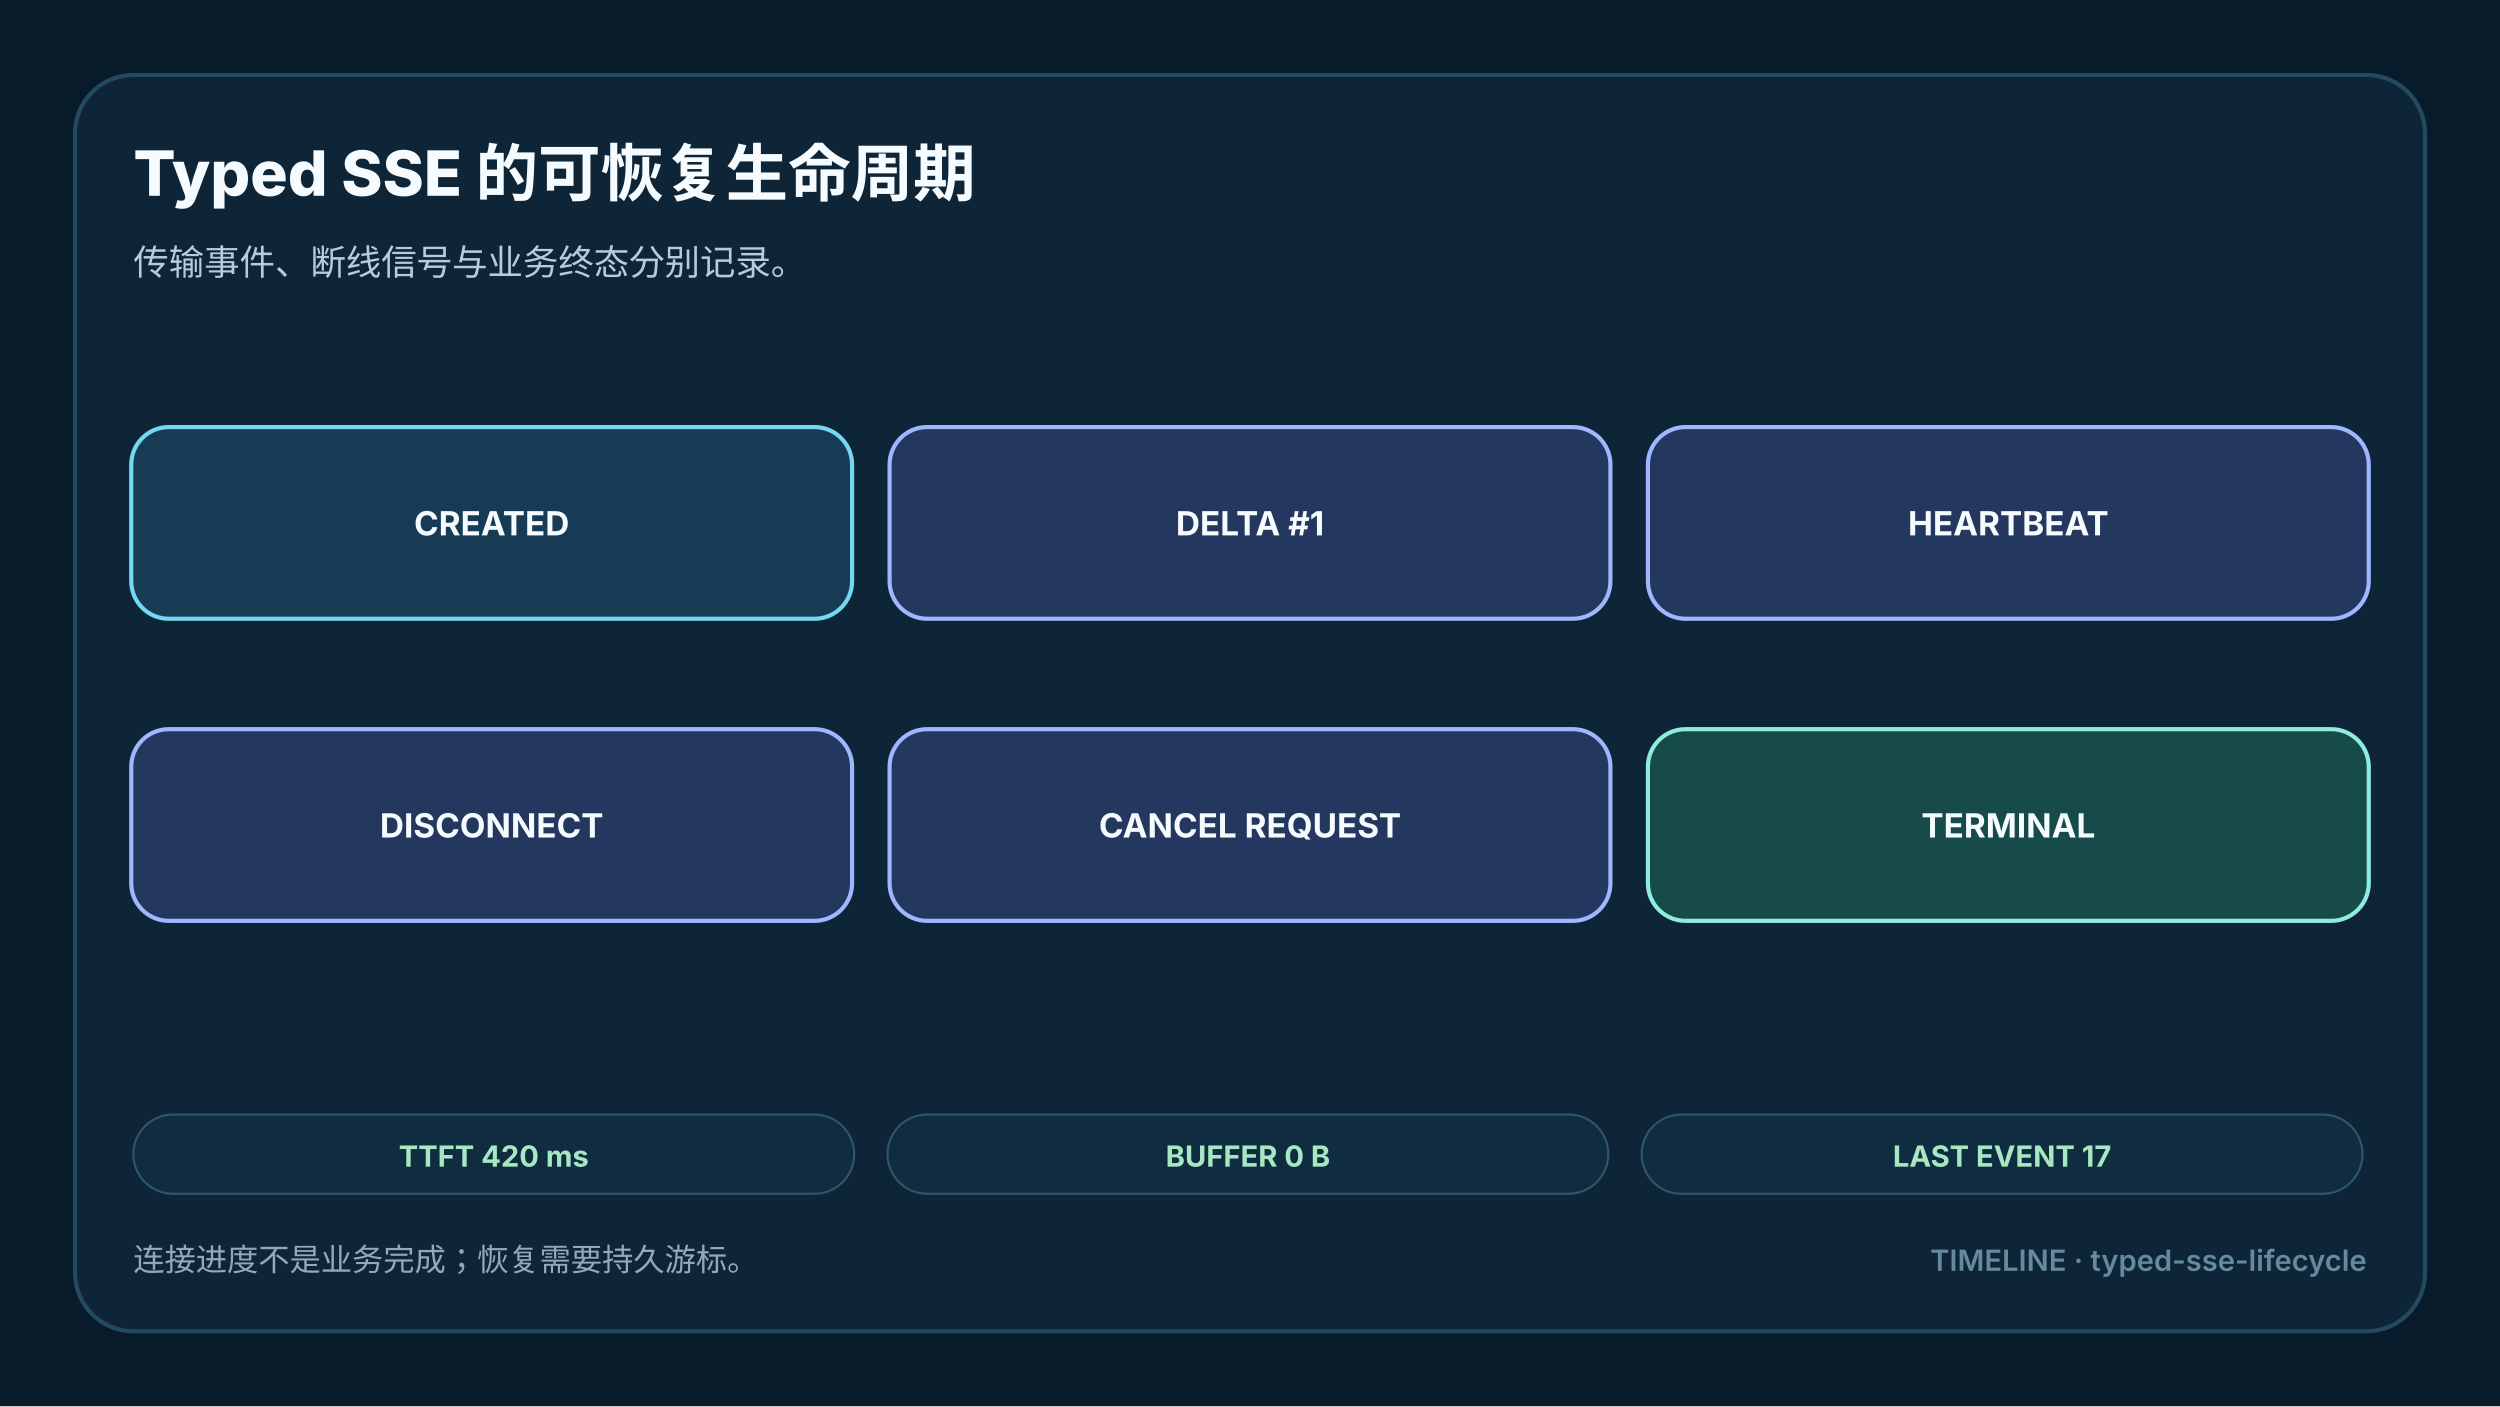
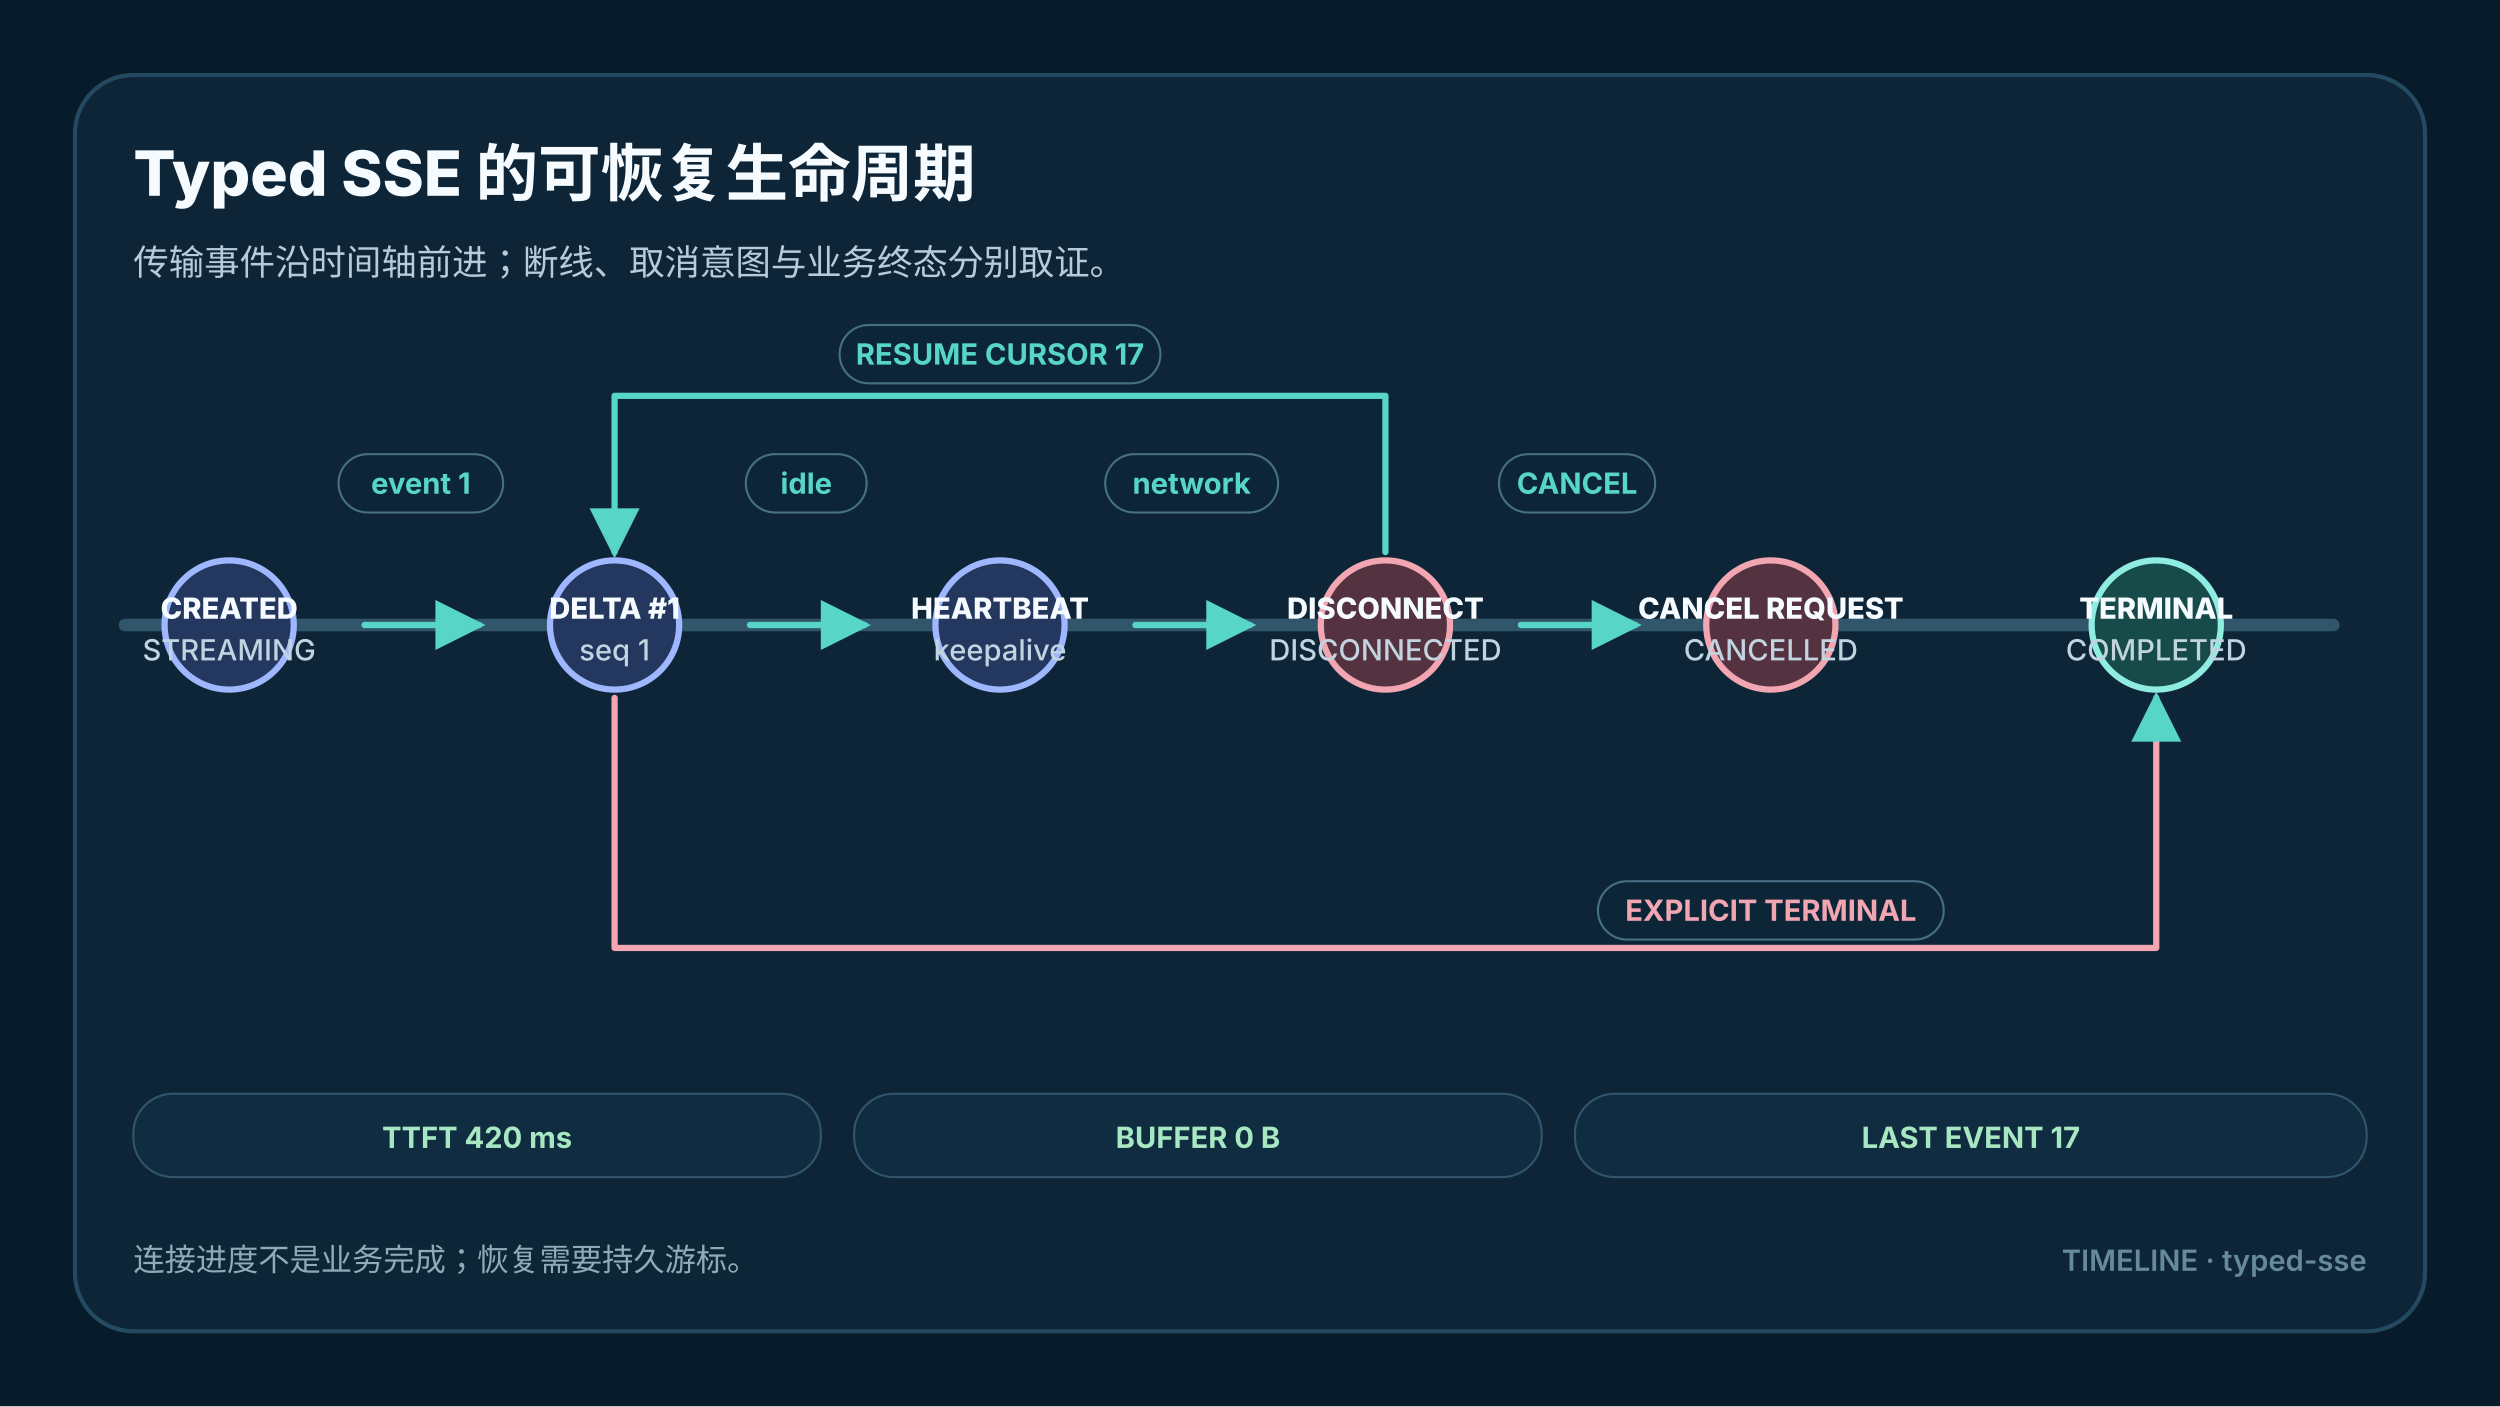
<svg xmlns="http://www.w3.org/2000/svg" width="1200" height="675" viewBox="0 0 1200 675" role="img" aria-labelledby="visual-backend-02-overview-title visual-backend-02-overview-description">
  <defs>
    <marker id="visual-backend-02-overview-arrow" markerWidth="8" markerHeight="8" refX="7" refY="4" orient="auto">
      <path d="M0 0 L8 4 L0 8 Z" fill="#57D6C7" />
    </marker>
  </defs>
  <rect width="1200" height="675" fill="#081B2A" />
  <rect x="36" y="36" width="1128" height="603" rx="28" fill="#0D2537" stroke="#244A61" stroke-width="2" />
-   <text x="64" y="94" font-family="Inter, Arial, sans-serif" font-size="30" font-weight="760" fill="#F5FBFF" text-anchor="start">Typed SSE 的可恢复生命周期</text>
-   <text x="64" y="132" font-family="Inter, Arial, sans-serif" font-size="17" font-weight="500" fill="#B8CBD8" text-anchor="start">传输事件、断线信号与业务终态分别记录。</text>
+   <text x="64" y="94" data-region="title" font-family="Inter, Arial, sans-serif" font-size="30" font-weight="760" fill="#F5FBFF" text-anchor="start">Typed SSE 的可恢复生命周期</text>
+   <text x="64" y="132" data-region="subtitle" font-family="Inter, Arial, sans-serif" font-size="17" font-weight="500" fill="#B8CBD8" text-anchor="start">传输事件沿时间轴前进；断线、取消意图与业务终态分别取证。</text>
  <g data-kind="timeline">
-     <g data-node="card-1" data-kind="entry">
-       <rect x="63" y="205" width="346" height="92" rx="18" fill="#173B55" stroke="#74D8F2" stroke-width="2" />
-       <text x="236" y="257" font-family="Inter, Arial, sans-serif" font-size="16" font-weight="750" fill="#F5FBFF" text-anchor="middle">CREATED</text>
+     <line x1="60" y1="300" x2="1120" y2="300" stroke="#31556B" stroke-width="6" stroke-linecap="round" />
+     <polyline data-edge="created-delta" data-from="created" data-to="delta" data-kind="flow" points="175,300 230,300" fill="none" stroke="#57D6C7" stroke-width="3" stroke-linecap="round" stroke-linejoin="round" marker-end="url(#visual-backend-02-overview-arrow)" />
+     <g data-edge-label="created-delta">
+       <rect x="162.5" y="218" width="79" height="28" rx="14" fill="#0C2638" stroke="#477083" stroke-width="1" />
+       <text x="202" y="237" data-region="edge-label" font-family="Inter, Arial, sans-serif" font-size="14" font-weight="680" fill="#57D6C7" text-anchor="middle">event 1</text>
    </g>
-     <g data-node="card-2" data-kind="stage">
-       <rect x="427" y="205" width="346" height="92" rx="18" fill="#24375F" stroke="#9FB7FF" stroke-width="2" />
-       <text x="600" y="257" font-family="Inter, Arial, sans-serif" font-size="16" font-weight="750" fill="#F5FBFF" text-anchor="middle">DELTA #1</text>
+     <polyline data-edge="delta-heartbeat" data-from="delta" data-to="heartbeat" data-kind="flow" points="360,300 415,300" fill="none" stroke="#57D6C7" stroke-width="3" stroke-linecap="round" stroke-linejoin="round" marker-end="url(#visual-backend-02-overview-arrow)" />
+     <g data-edge-label="delta-heartbeat">
+       <rect x="358" y="218" width="58" height="28" rx="14" fill="#0C2638" stroke="#477083" stroke-width="1" />
+       <text x="387" y="237" data-region="edge-label" font-family="Inter, Arial, sans-serif" font-size="14" font-weight="680" fill="#57D6C7" text-anchor="middle">idle</text>
    </g>
-     <g data-node="card-3" data-kind="stage">
-       <rect x="791" y="205" width="346" height="92" rx="18" fill="#24375F" stroke="#9FB7FF" stroke-width="2" />
-       <text x="964" y="257" font-family="Inter, Arial, sans-serif" font-size="16" font-weight="750" fill="#F5FBFF" text-anchor="middle">HEARTBEAT</text>
+     <polyline data-edge="heartbeat-disconnect" data-from="heartbeat" data-to="disconnect" data-kind="flow" points="545,300 600,300" fill="none" stroke="#57D6C7" stroke-width="3" stroke-linecap="round" stroke-linejoin="round" marker-end="url(#visual-backend-02-overview-arrow)" />
+     <g data-edge-label="heartbeat-disconnect">
+       <rect x="530.5" y="218" width="83" height="28" rx="14" fill="#0C2638" stroke="#477083" stroke-width="1" />
+       <text x="572" y="237" data-region="edge-label" font-family="Inter, Arial, sans-serif" font-size="14" font-weight="680" fill="#57D6C7" text-anchor="middle">network</text>
    </g>
-     <g data-node="card-4" data-kind="stage">
-       <rect x="63" y="350" width="346" height="92" rx="18" fill="#24375F" stroke="#9FB7FF" stroke-width="2" />
-       <text x="236" y="402" font-family="Inter, Arial, sans-serif" font-size="16" font-weight="750" fill="#F5FBFF" text-anchor="middle">DISCONNECT</text>
+     <polyline data-edge="disconnect-resume" data-from="disconnect" data-to="delta" data-kind="recovery" points="665,265 665,190 295,190 295,265" fill="none" stroke="#57D6C7" stroke-width="3" stroke-linecap="round" stroke-linejoin="round" marker-end="url(#visual-backend-02-overview-arrow)" />
+     <g data-edge-label="disconnect-resume">
+       <rect x="403" y="156" width="154" height="28" rx="14" fill="#0C2638" stroke="#477083" stroke-width="1" />
+       <text x="480" y="175" data-region="edge-label" font-family="Inter, Arial, sans-serif" font-size="14" font-weight="680" fill="#57D6C7" text-anchor="middle">RESUME CURSOR 17</text>
    </g>
-     <g data-node="card-5" data-kind="stage">
-       <rect x="427" y="350" width="346" height="92" rx="18" fill="#24375F" stroke="#9FB7FF" stroke-width="2" />
-       <text x="600" y="402" font-family="Inter, Arial, sans-serif" font-size="16" font-weight="750" fill="#F5FBFF" text-anchor="middle">CANCEL REQUEST</text>
+     <polyline data-edge="disconnect-cancel" data-from="disconnect" data-to="cancel" data-kind="flow" points="730,300 785,300" fill="none" stroke="#57D6C7" stroke-width="3" stroke-linecap="round" stroke-linejoin="round" marker-end="url(#visual-backend-02-overview-arrow)" />
+     <g data-edge-label="disconnect-cancel">
+       <rect x="719.5" y="218" width="75" height="28" rx="14" fill="#0C2638" stroke="#477083" stroke-width="1" />
+       <text x="757" y="237" data-region="edge-label" font-family="Inter, Arial, sans-serif" font-size="14" font-weight="680" fill="#57D6C7" text-anchor="middle">CANCEL</text>
    </g>
-     <g data-node="card-6" data-kind="outcome">
-       <rect x="791" y="350" width="346" height="92" rx="18" fill="#174B4A" stroke="#8EECE1" stroke-width="2" />
-       <text x="964" y="402" font-family="Inter, Arial, sans-serif" font-size="16" font-weight="750" fill="#F5FBFF" text-anchor="middle">TERMINAL</text>
+     <polyline data-edge="delta-terminal" data-from="delta" data-to="terminal" data-kind="terminal" points="295,335 295,455 1035,455 1035,335" fill="none" stroke="#F2A6B2" stroke-width="3" stroke-linecap="round" stroke-linejoin="round" marker-end="url(#visual-backend-02-overview-arrow)" />
+     <g data-edge-label="delta-terminal">
+       <rect x="767" y="423" width="166" height="28" rx="14" fill="#0C2638" stroke="#477083" stroke-width="1" />
+       <text x="850" y="442" data-region="edge-label" font-family="Inter, Arial, sans-serif" font-size="14" font-weight="680" fill="#F2A6B2" text-anchor="middle">EXPLICIT TERMINAL</text>
    </g>
-     <g data-value="1">
-       <rect x="64" y="535" width="346" height="38" rx="19" fill="#102C40" stroke="#31556B" />
-       <text x="237" y="560" font-family="Inter, Arial, sans-serif" font-size="14" font-weight="650" fill="#A7E8C2" text-anchor="middle">TTFT 420 ms</text>
+     <g data-node="created" data-kind="event">
+       <rect x="45" y="265" width="130" height="70" rx="35" fill="none" stroke="none" stroke-width="0" />
+       <circle cx="110" cy="300" r="31" fill="#24375F" stroke="#9FB7FF" stroke-width="3" />
+       <text x="110" y="297" data-region="node-primary" font-family="Inter, Arial, sans-serif" font-size="14" font-weight="760" fill="#F5FBFF" text-anchor="middle">CREATED</text>
+       <text x="110" y="317" data-region="node-secondary" font-family="Inter, Arial, sans-serif" font-size="14" font-weight="540" fill="#C1D4E0" text-anchor="middle">STREAMING</text>
    </g>
-     <g data-value="2">
-       <rect x="426" y="535" width="346" height="38" rx="19" fill="#102C40" stroke="#31556B" />
-       <text x="599" y="560" font-family="Inter, Arial, sans-serif" font-size="14" font-weight="650" fill="#A7E8C2" text-anchor="middle">BUFFER 0 B</text>
+     <g data-node="delta" data-kind="event">
+       <rect x="230" y="265" width="130" height="70" rx="35" fill="none" stroke="none" stroke-width="0" />
+       <circle cx="295" cy="300" r="31" fill="#24375F" stroke="#9FB7FF" stroke-width="3" />
+       <text x="295" y="297" data-region="node-primary" font-family="Inter, Arial, sans-serif" font-size="14" font-weight="760" fill="#F5FBFF" text-anchor="middle">DELTA #1</text>
+       <text x="295" y="317" data-region="node-secondary" font-family="Inter, Arial, sans-serif" font-size="14" font-weight="540" fill="#C1D4E0" text-anchor="middle">seq 1</text>
    </g>
-     <g data-value="3">
-       <rect x="788" y="535" width="346" height="38" rx="19" fill="#102C40" stroke="#31556B" />
-       <text x="961" y="560" font-family="Inter, Arial, sans-serif" font-size="14" font-weight="650" fill="#A7E8C2" text-anchor="middle">LAST EVENT 17</text>
+     <g data-node="heartbeat" data-kind="event">
+       <rect x="415" y="265" width="130" height="70" rx="35" fill="none" stroke="none" stroke-width="0" />
+       <circle cx="480" cy="300" r="31" fill="#24375F" stroke="#9FB7FF" stroke-width="3" />
+       <text x="480" y="297" data-region="node-primary" font-family="Inter, Arial, sans-serif" font-size="14" font-weight="760" fill="#F5FBFF" text-anchor="middle">HEARTBEAT</text>
+       <text x="480" y="317" data-region="node-secondary" font-family="Inter, Arial, sans-serif" font-size="14" font-weight="540" fill="#C1D4E0" text-anchor="middle">keepalive</text>
+     </g>
+     <g data-node="disconnect" data-kind="warning">
+       <rect x="600" y="265" width="130" height="70" rx="35" fill="none" stroke="none" stroke-width="0" />
+       <circle cx="665" cy="300" r="31" fill="#553240" stroke="#F2A6B2" stroke-width="3" />
+       <text x="665" y="297" data-region="node-primary" font-family="Inter, Arial, sans-serif" font-size="14" font-weight="760" fill="#F5FBFF" text-anchor="middle">DISCONNECT</text>
+       <text x="665" y="317" data-region="node-secondary" font-family="Inter, Arial, sans-serif" font-size="14" font-weight="540" fill="#C1D4E0" text-anchor="middle">DISCONNECTED</text>
+     </g>
+     <g data-node="cancel" data-kind="warning">
+       <rect x="785" y="265" width="130" height="70" rx="35" fill="none" stroke="none" stroke-width="0" />
+       <circle cx="850" cy="300" r="31" fill="#553240" stroke="#F2A6B2" stroke-width="3" />
+       <text x="850" y="297" data-region="node-primary" font-family="Inter, Arial, sans-serif" font-size="14" font-weight="760" fill="#F5FBFF" text-anchor="middle">CANCEL REQUEST</text>
+       <text x="850" y="317" data-region="node-secondary" font-family="Inter, Arial, sans-serif" font-size="14" font-weight="540" fill="#C1D4E0" text-anchor="middle">CANCELLED</text>
+     </g>
+     <g data-node="terminal" data-kind="terminal">
+       <rect x="970" y="265" width="130" height="70" rx="35" fill="none" stroke="none" stroke-width="0" />
+       <circle cx="1035" cy="300" r="31" fill="#174B4A" stroke="#8EECE1" stroke-width="3" />
+       <text x="1035" y="297" data-region="node-primary" font-family="Inter, Arial, sans-serif" font-size="14" font-weight="760" fill="#F5FBFF" text-anchor="middle">TERMINAL</text>
+       <text x="1035" y="317" data-region="node-secondary" font-family="Inter, Arial, sans-serif" font-size="14" font-weight="540" fill="#C1D4E0" text-anchor="middle">COMPLETED</text>
    </g>
  </g>
-   <text x="64" y="610" font-family="Inter, Arial, sans-serif" font-size="15" font-weight="500" fill="#91AABA" text-anchor="start">连接进度不是业务完成；恢复需要持久游标。</text>
-   <text x="1136" y="610" font-family="Inter, Arial, sans-serif" font-size="14" font-weight="600" fill="#66899D" text-anchor="end">TIMELINE · typed-sse-lifecycle</text>
+   <g data-value="ttft">
+     <rect x="64" y="525" width="330" height="40" rx="19" fill="#102C40" stroke="#31556B" stroke-width="1" />
+     <text x="229" y="551" data-region="value" font-family="Inter, Arial, sans-serif" font-size="14" font-weight="680" fill="#A7E8C2" text-anchor="middle">TTFT 420 ms</text>
+   </g>
+   <g data-value="buffer">
+     <rect x="410" y="525" width="330" height="40" rx="19" fill="#102C40" stroke="#31556B" stroke-width="1" />
+     <text x="575" y="551" data-region="value" font-family="Inter, Arial, sans-serif" font-size="14" font-weight="680" fill="#A7E8C2" text-anchor="middle">BUFFER 0 B</text>
+   </g>
+   <g data-value="cursor">
+     <rect x="756" y="525" width="380" height="40" rx="19" fill="#102C40" stroke="#31556B" stroke-width="1" />
+     <text x="946" y="551" data-region="value" font-family="Inter, Arial, sans-serif" font-size="14" font-weight="680" fill="#A7E8C2" text-anchor="middle">LAST EVENT 17</text>
+   </g>
+   <text x="64" y="610" data-region="caption" font-family="Inter, Arial, sans-serif" font-size="15" font-weight="500" fill="#91AABA" text-anchor="start">连接进度不是业务完成；恢复需要持久游标。</text>
+   <text x="1136" y="610" data-region="footer" font-family="Inter, Arial, sans-serif" font-size="14" font-weight="600" fill="#66899D" text-anchor="end">TIMELINE · typed-sse</text>
</svg>
